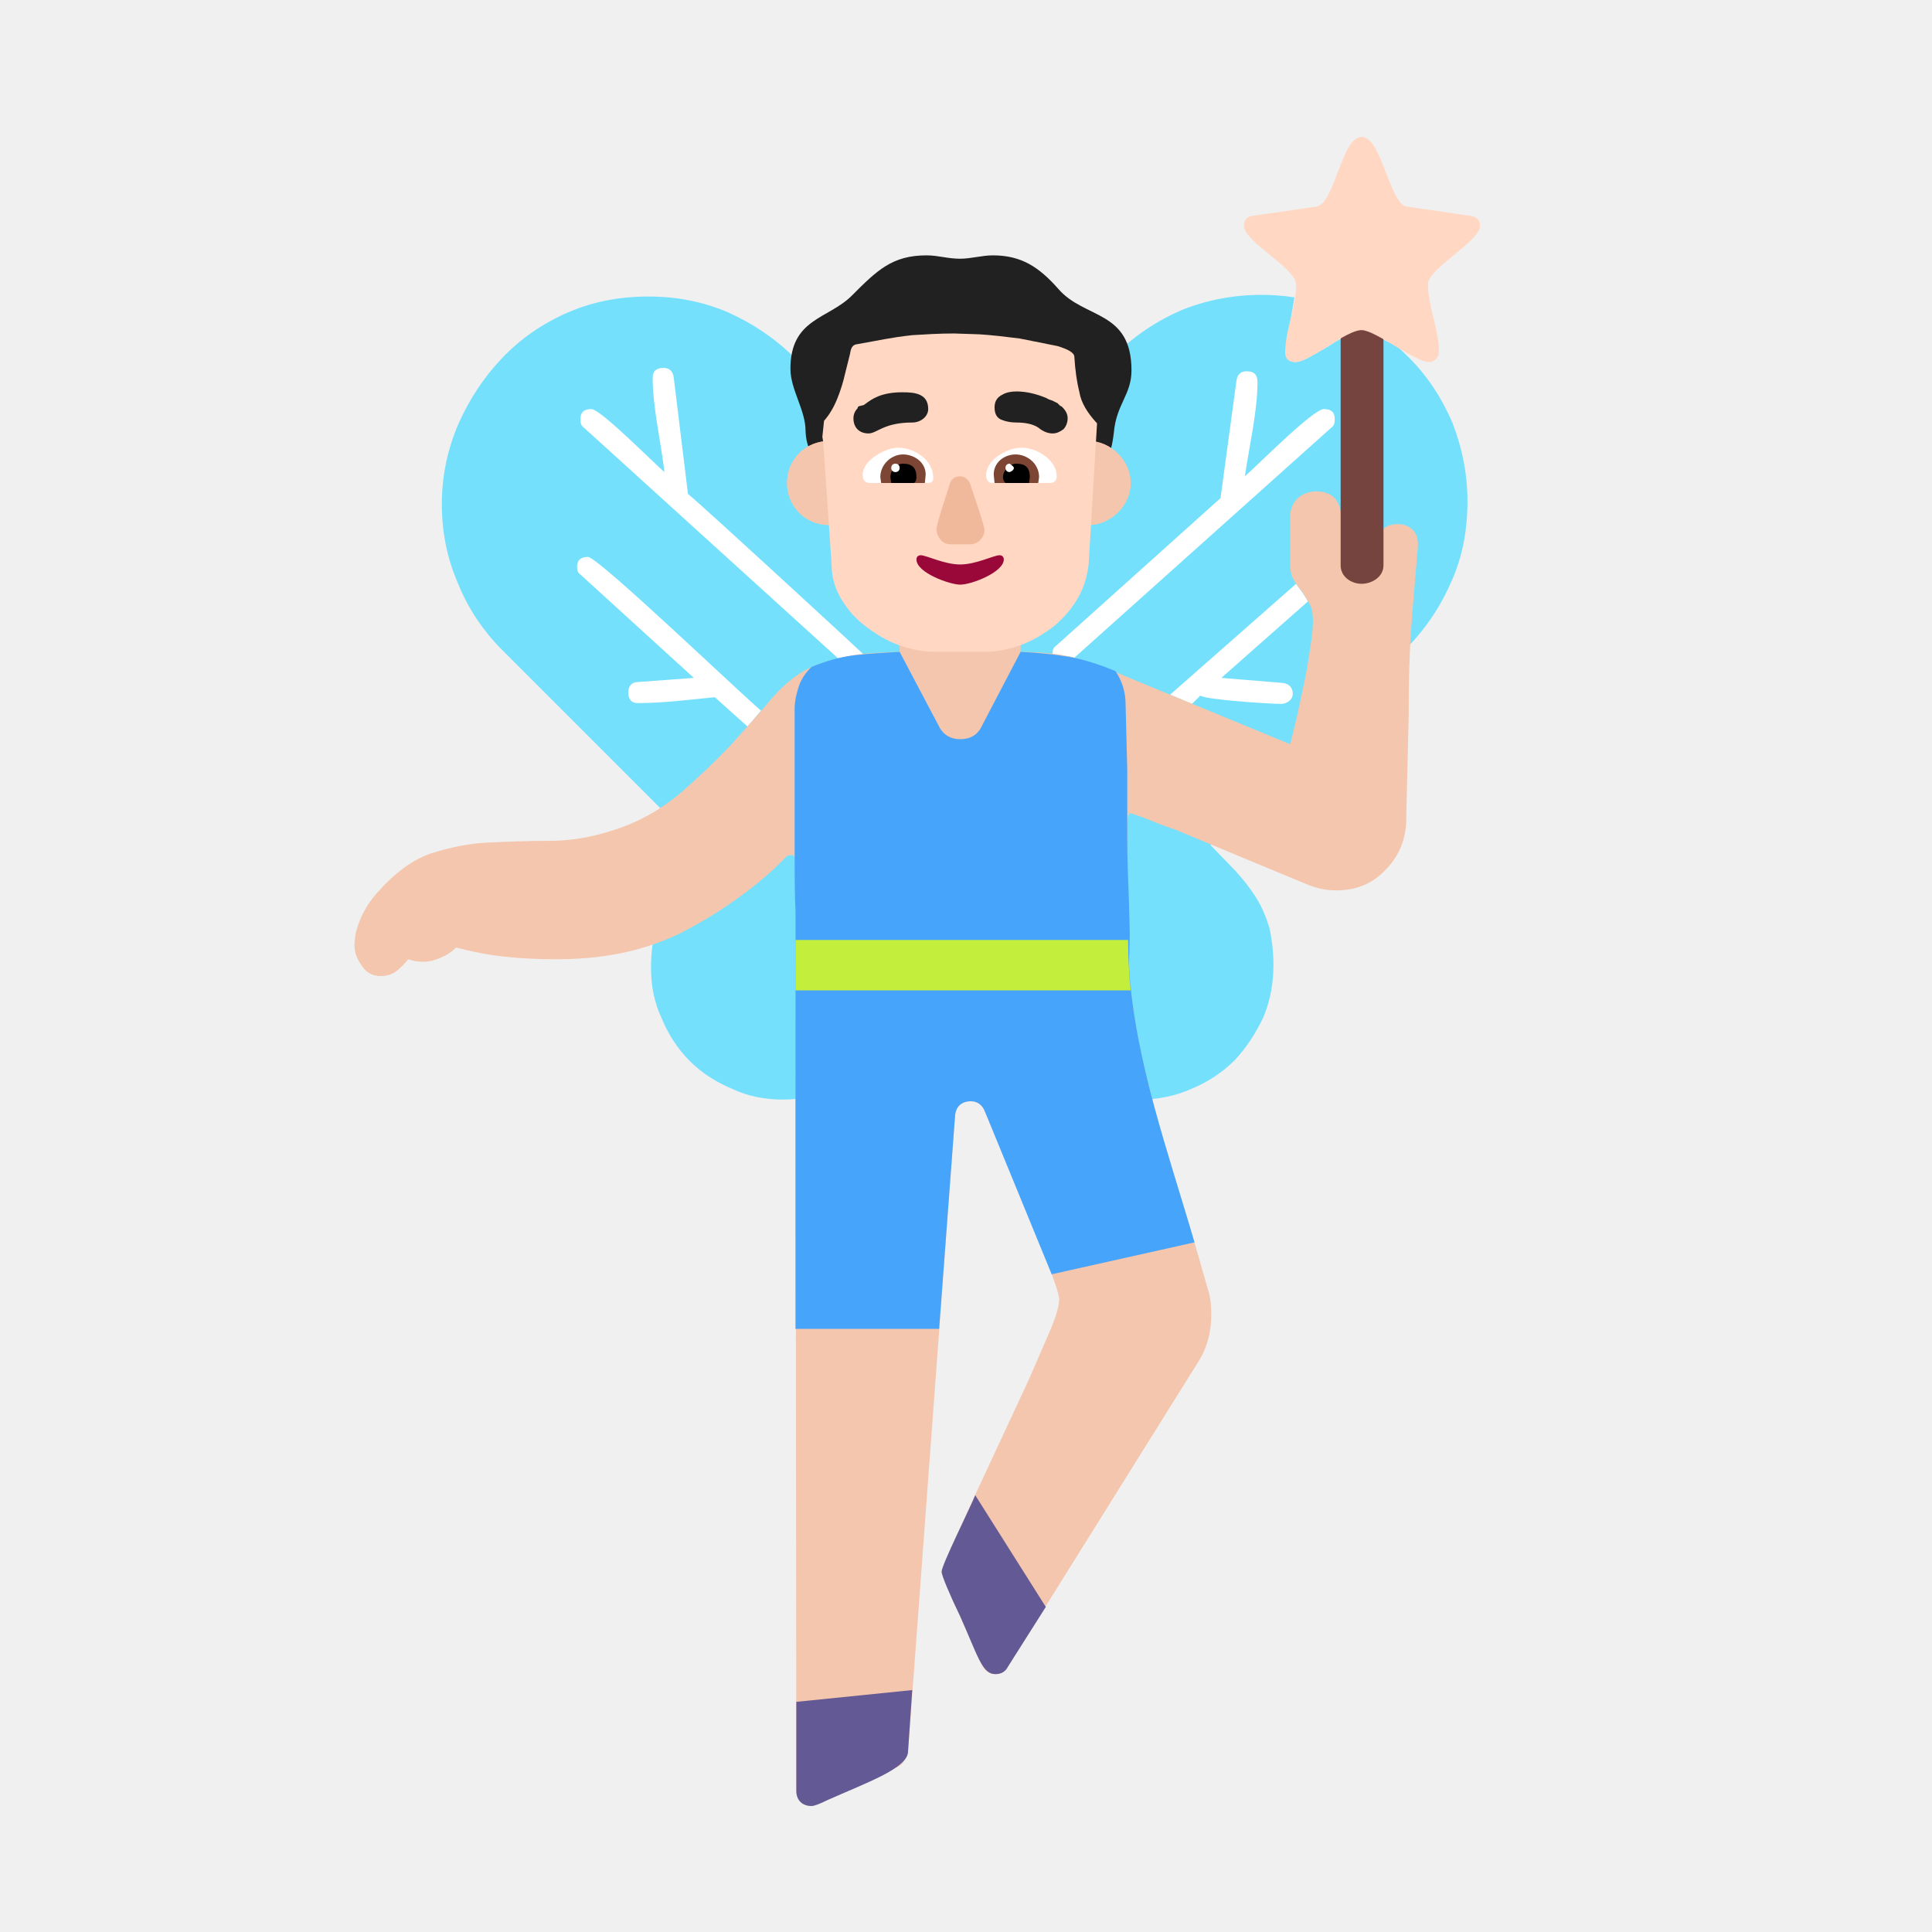
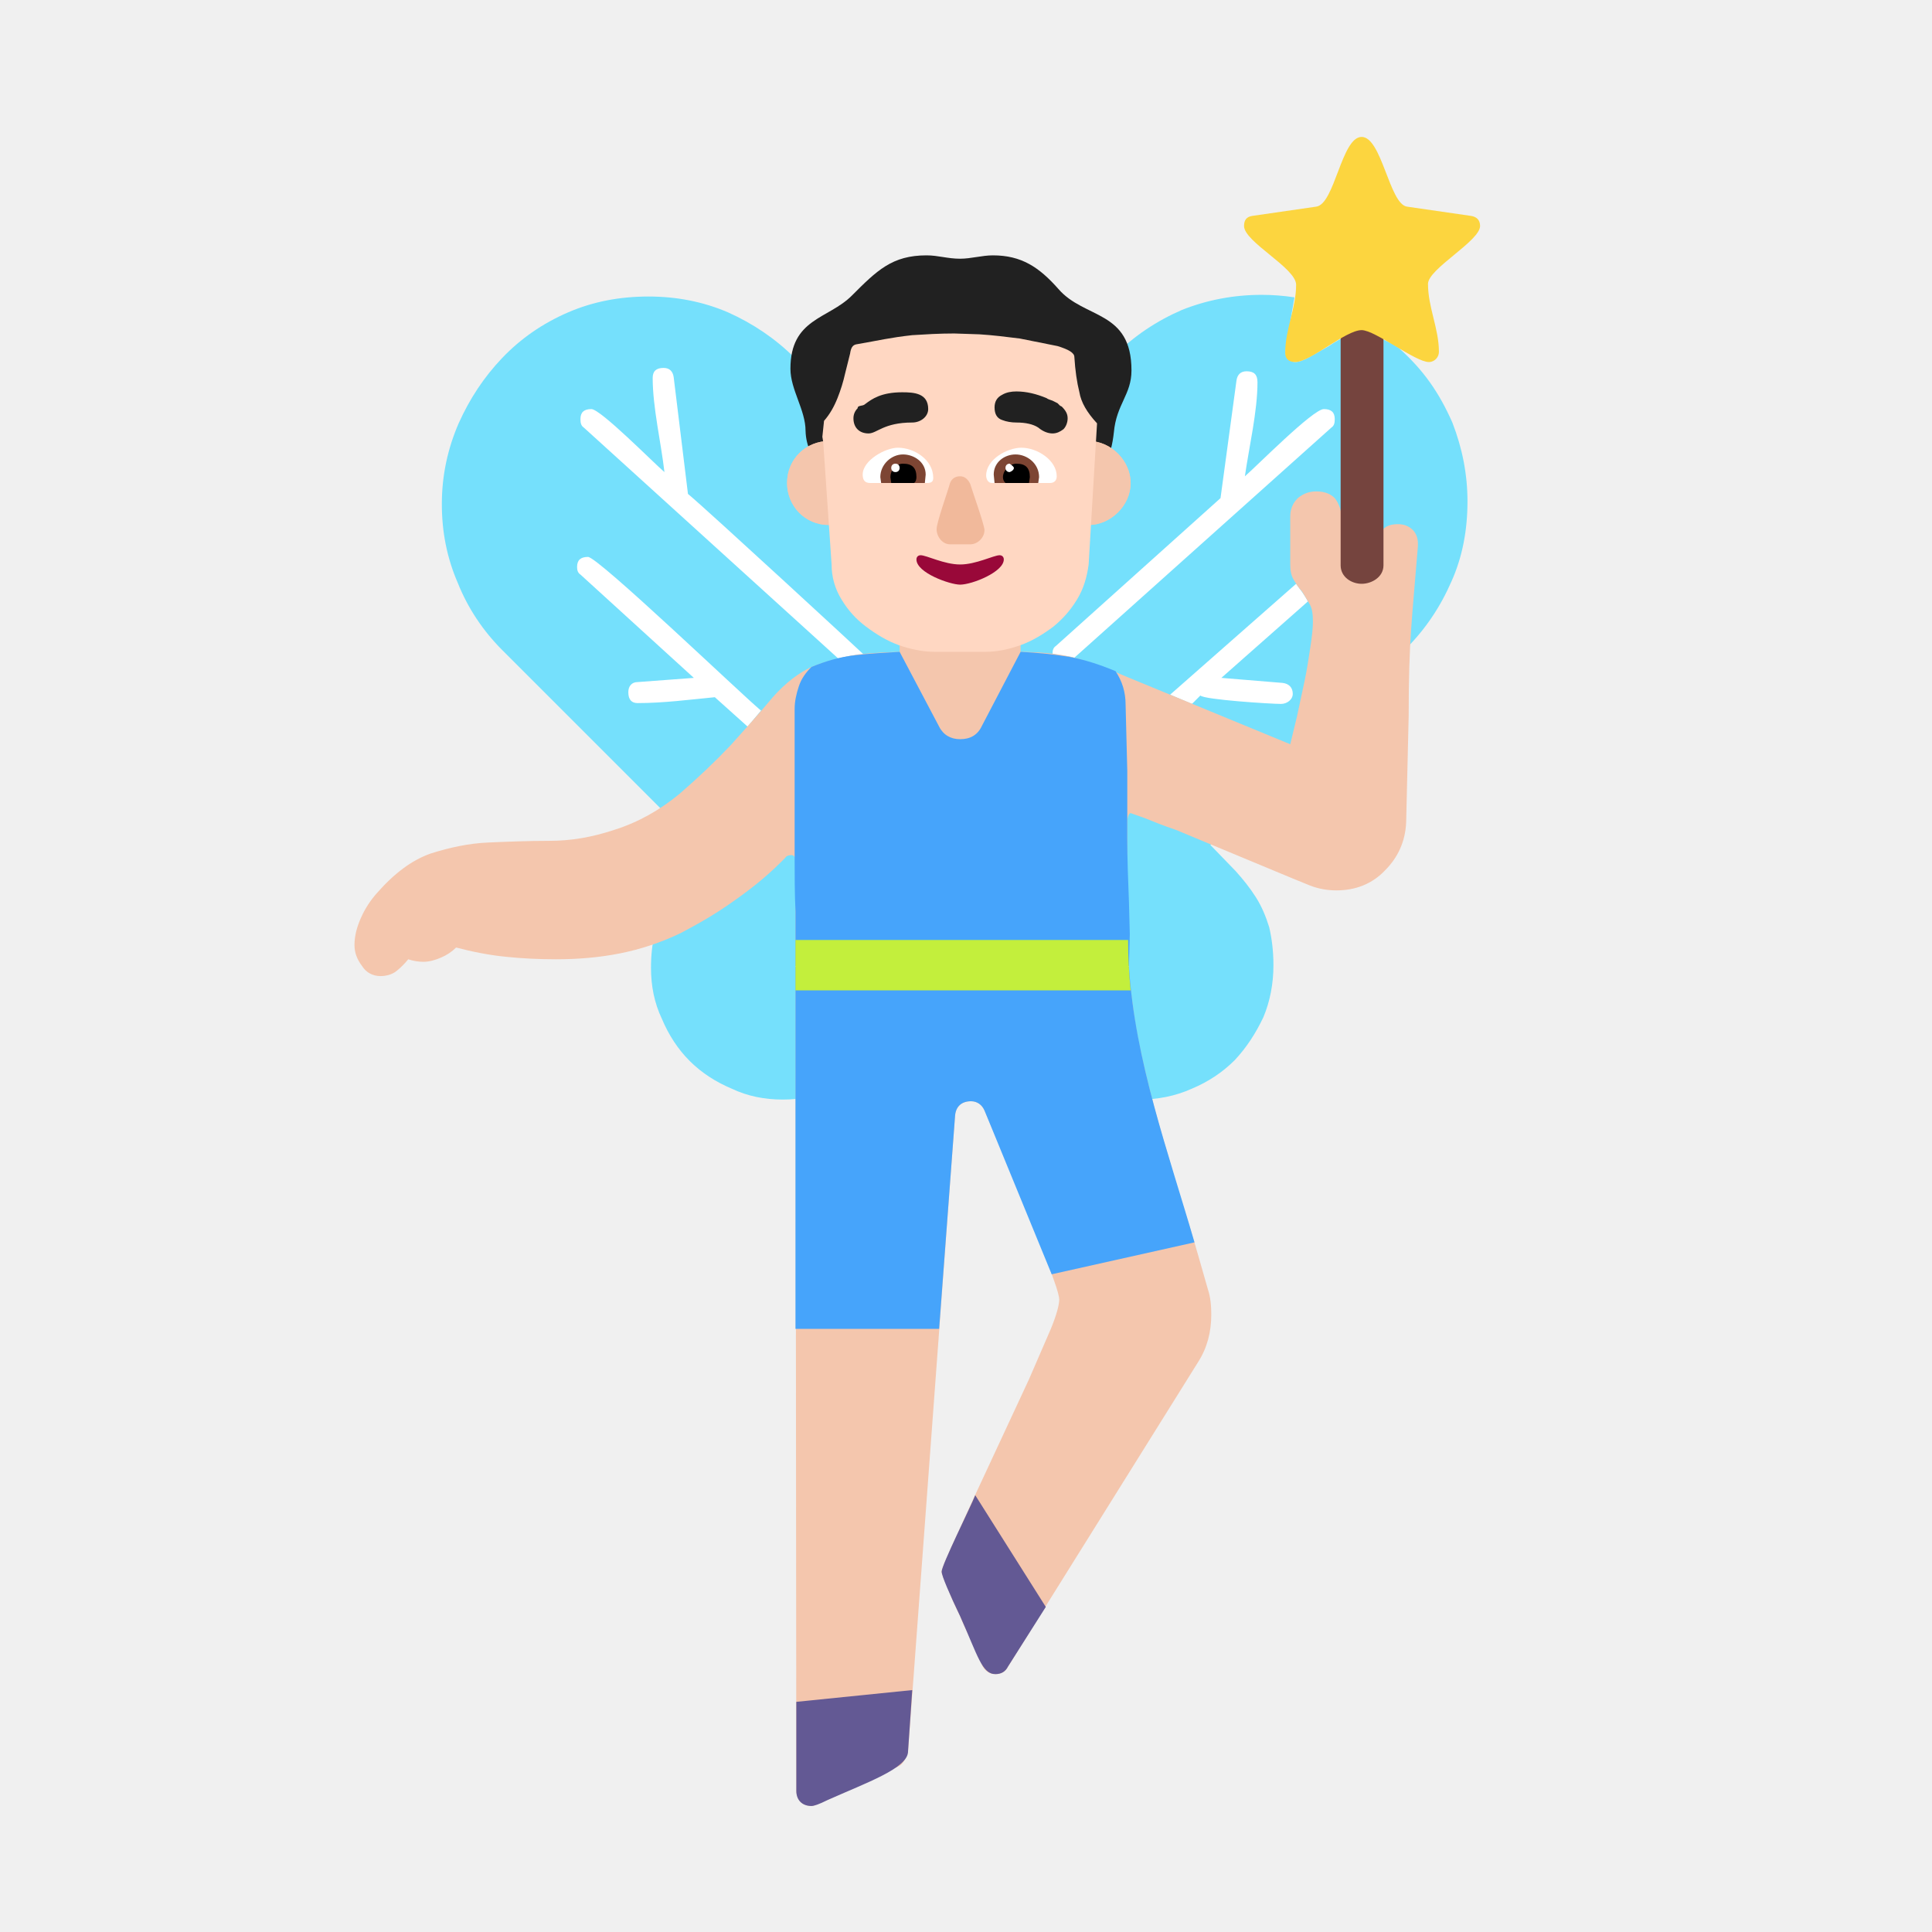
<svg xmlns="http://www.w3.org/2000/svg" version="1.1" viewBox="0 0 2300 2300">
  <g transform="scale(1,-1) translate(-256, -1869)">
    <path d="M1612 560c22 0 43 4 63 13 19 8 36 19 51 34 14 15 25 32 34 51 8 19 12 40 12 62 0 17-2 32-5 45-4 13-9 25-16 36-7 11-15 21-24 31l-30 31 233 234c23 23 41 50 54 80 13 29 19 61 19 95 0 32-6 63-18 94-16 36-34 62-64 89l-8 5-28 13-8 3c-4 0-10-2-17-6-7-4-15-8-22-13l-23-13c-7-4-13-6-17-6-4 0-7 2-9 5-2 2-3 5-3 7l11 65c-13 2-26 3-39 3-33 0-65-6-95-18-30-13-57-31-80-54l-192-191-189 188c-23 23-50 41-79 54-30 13-62 19-95 19-34 0-66-6-96-19-30-13-56-31-78-54-22-23-39-49-52-78-13-30-20-62-20-96 0-33 6-64 19-94 12-30 30-57 53-80l243-243 1-2c-20-20-36-40-48-59-13-19-19-44-19-74 0-22 4-42 13-61 8-19 19-36 33-50 14-14 31-25 50-33 19-9 39-13 61-13 21 0 41 4 61 12 19 8 36 19 51 34l99 100 99-99c31-31 69-47 114-47 z" fill="#75E0FC" />
    <path d="M1146 1004l16 19c-24 20-194 183-206 183-9 0-13-4-13-12 0-4 1-7 4-9l135-123-67-5c-7 0-11-5-11-12 0-9 4-13 11-13 31 0 61 4 92 7l39-35 z M1781 1031c7 0 14 5 14 12 0 7-4 12-12 13l-73 6 103 91c-4 8-9 14-14 21l-150-132 26-11 10 10c5-5 84-10 96-10 z M1535 1086l306 274c3 2 4 5 4 10 0 8-4 12-13 12-13 0-81-69-94-80 5 35 15 77 15 112 0 9-4 13-13 13-7 0-11-4-12-11l-19-140-196-176c-3-2-4-5-4-9 10-3 16-2 26-5 z M1254 1085c11 3 19 4 30 5-4 4-186 172-209 191l-17 139c-1 7-5 11-12 11-9 0-13-4-13-12 0-35 10-77 14-112-13 11-76 75-87 75-9 0-13-4-13-12 0-5 1-8 4-10l303-275 z" fill="#FFFFFF" />
    <path d="M1222-281c2 0 8 2 18 7l32 14 53 26c3 1 6 4 8 8 2 3 3 7 4 10l56 757c1 11 8 17 19 17 7 0 13-4 16-11l29-67 20-49 20-48 14-39c4-11 6-19 6-22 0-6-3-18-10-35l-26-60-67-144-26-57c-7-16-11-25-11-28 0-2 2-8 7-19 4-11 9-22 15-34 5-13 11-24 16-35l10-23c3-7 9-11 16-11 7 0 12 3 15 9l226 362c11 17 16 36 16 57 0 11-1 21-4 30-7 24-14 50-23 79-9 28-18 57-26 86-9 29-17 59-24 88-7 29-13 57-16 82-5 33-7 67-7 101l0 118c0 3 0 6 1 9 1 3 2 4 3 4l17-6c10-4 22-9 37-14l137-57 22-9c10-4 21-6 32-6 23 0 43 8 58 24 15 15 24 34 25 57l3 127c0 91 4 114 11 202l0 3c0 6-2 12-6 16-5 5-11 7-18 7-11 0-18-4-20-11-2-7-3-15-3-23l-3-24c-2-7-8-11-19-11-7 0-12 3-15 8-3 5-5 12-5 20l-1 13 1 13c0 9-1 18-2 26-1 8-4 15-8 20-5 5-12 8-22 8-9 0-16-3-22-8-6-6-9-13-9-22l0-57c0-7 1-13 4-18 3-5 6-10 10-14l9-15c3-5 4-12 4-21 0-7-1-17-3-30-2-13-4-27-7-41l-9-42-8-33-194 80c-23 10-44 18-63 23-19 5-42 7-68 7l-131 0c-19 0-39-1-58-3-19-3-38-8-56-15-15-7-31-19-46-36-15-18-32-37-50-57-19-20-39-39-61-58-23-19-49-34-78-43-27-9-52-13-77-13-25 0-50-1-73-2-23-1-46-6-68-13-23-8-44-24-65-48-7-8-13-17-18-28-5-11-8-22-8-33 0-9 3-17 9-25 5-8 13-12 22-12 7 0 14 2 19 6 5 4 10 9 14 14 6-2 12-3 18-3 7 0 14 2 21 5 7 3 13 7 18 12 19-5 39-9 59-11 19-2 39-3 60-3 25 0 51 2 76 7 25 5 49 13 72 24 21 11 42 23 63 38 20 14 39 29 56 46l6 6c1 2 4 3 7 3 3 0 5-2 5-7l1-1107c0-5 2-10 5-13 3-3 8-5 13-5 z" fill="#F4C6AD" />
    <path d="M1441-124c7 0 12 3 15 9l45 71-84 133c-5-13-40-83-40-91 0-5 10-28 22-53 21-47 26-69 42-69 z M1222-281c3 0 9 2 19 7 47 21 96 38 96 58l5 73-138-14 0-106c0-11 7-18 18-18 z" fill="#635994" />
    <path d="M1327 935l144 1 0 214-144 0 0-215 z" fill="#F4C6AD" />
    <path d="M1523 1294c48 0 56 34 59 60 3 34 21 45 21 74 0 72-56 61-87 97-23 26-44 40-78 40-13 0-26-4-39-4-15 0-26 4-40 4-41 0-59-18-89-48-28-28-73-27-73-87 0-25 18-49 18-74 1-36 31-62 65-62l243 0 z" fill="#212121" />
    <path d="M1552 1244c26 0 50 23 50 50 0 26-23 50-50 50-27 0-51-21-51-50 0-29 24-50 51-50 z M1243 1244c27 0 51 21 51 50 0 29-24 50-51 50-27 0-50-21-50-50 0-27 21-50 50-50 z" fill="#F4C6AD" />
    <path d="M1552 1244c26 0 50 23 50 50 0 26-23 50-50 50-27 0-51-21-51-50 0-29 24-50 51-50 z M1243 1244c27 0 51 21 51 50 0 29-24 50-51 50-27 0-50-21-50-50 0-27 21-50 50-50 z" fill="#F4C6AD" />
    <path d="M1429 1093c14 0 28 3 42 8 14 5 27 13 39 22 11 9 20 19 28 32 8 13 12 27 14 42l10 168c-12 13-19 25-21 37-3 12-5 26-6 42 0 5-7 9-20 13l-45 9c-16 2-32 4-48 5l-30 1c-18 0-34-1-50-2-27-3-38-6-67-11-4-1-6-4-7-11l-6-24c-2-9-5-19-9-29-4-10-9-19-16-27l-2-19 1-6 10-146c0-15 4-29 12-42 8-13 17-23 29-32 12-9 25-17 39-22 14-5 29-8 43-8l60 0 z" fill="#FFD7C2" />
    <path d="M1877 1174c12 0 26 8 26 22l0 290-51 0 0-290c0-14 13-22 25-22 z" fill="#75443E" />
-     <path d="M1957 1438c7 0 12 6 12 12 0 28-13 53-13 81 0 18 62 51 62 69 0 7-4 11-11 12l-76 11c-21 3-30 83-54 83-24 0-32-80-54-83l-76-11c-7-1-10-5-10-12 0-19 62-50 62-70 0-28-13-53-13-81 0-7 4-11 12-11 18 0 60 38 79 38 16 0 64-38 80-38 z" fill="#FFD7C2" />
+     <path d="M1957 1438c7 0 12 6 12 12 0 28-13 53-13 81 0 18 62 51 62 69 0 7-4 11-11 12l-76 11c-21 3-30 83-54 83-24 0-32-80-54-83l-76-11c-7-1-10-5-10-12 0-19 62-50 62-70 0-28-13-53-13-81 0-7 4-11 12-11 18 0 60 38 79 38 16 0 64-38 80-38 z" fill="#FCD53F" />
    <path d="M1374 287l19 254c1 11 8 17 19 17 7 0 13-4 16-11l80-195 170 38c-31 107-71 216-78 328l-397 0 0-431 171 0 z" fill="#46A4FB" />
    <path d="M1600 719l1 38-1 38c-1 25-2 51-2 76l0 80-2 79c0 15-4 28-12 40-19 8-38 14-55 17-18 3-37 5-58 6l-46-88c-5-11-14-16-26-16-11 0-20 5-25 15l-47 89c-18-1-36-2-53-4-18-2-35-7-52-14-7-7-12-14-15-23-3-9-5-18-5-27l0-176c0-21 0-43 1-65l0-65 397 0 z" fill="#46A4FB" />
    <path d="M1602 690c-2 20-3 40-3 60l-396 0 0-60 399 0 z" fill="#C3EF3C" />
    <path d="M1290 1353c10 0 18 13 52 13 10 0 19 7 19 16 0 19-17 20-31 20-25 0-36-8-44-14-3-3-9-1-9-5-3-3-5-7-5-12 0-11 7-18 18-18 z M1509 1353c5 0 9 2 13 5 3 3 5 8 5 13 0 5-2 9-7 14l-2 1-3 3-6 3c-3 1-6 2-7 3-12 5-24 8-36 8-6 0-12-1-17-4-6-3-9-8-9-15 0-8 3-13 9-15 5-2 11-3 17-3 11 0 20-2 26-6 6-5 12-7 17-7 z" fill="#212121" />
    <path d="M1506 1294l-69 0c-5 0-7 5-7 9 0 19 25 33 42 33 19 0 42-15 42-34 0-5-3-8-8-8 z M1360 1294c5 0 7 2 7 6 0 22-23 36-42 36-15 0-42-15-42-32 0-7 3-10 9-10l68 0 z" fill="#FFFFFF" />
    <path d="M1492 1294l-52 0-1 10c0 15 13 24 26 24 14 0 28-11 28-27l-1-7 z M1357 1294l1 10c0 15-14 24-27 24-14 0-27-12-27-27l1-7 52 0 z" fill="#7D4533" />
    <path d="M1481 1294l-28 0c-2 2-3 4-3 7 0 8 8 16 16 16 11 0 16-5 16-16l-1-7 z M1344 1294c2 1 3 4 3 7 0 11-5 16-16 16-9 0-15-8-15-16l1-7 27 0 z" fill="#000000" />
    <path d="M1458 1307c3 1 5 3 5 5 0 1-2 3-5 5-3 0-5-2-5-5 0-3 2-5 5-5 z M1322 1307c3 0 5 2 5 5 0 3-2 5-5 5-3 0-5-2-5-5 0-3 2-5 5-5 z" fill="#FFFFFF" />
    <path d="M1411 1221c9 0 17 8 17 17 0 6-15 48-17 55-3 6-7 9-12 9-6 0-10-3-12-8-3-11-16-47-16-55 0-9 7-18 16-18l24 0 z" fill="#F1B99B" />
    <path d="M1399 1173c14 0 52 15 52 30 0 3-2 5-5 5-7 0-28-11-47-11-19 0-40 11-47 11-3 0-5-2-5-5 0-16 40-30 52-30 z" fill="#990839" />
  </g>
</svg>
